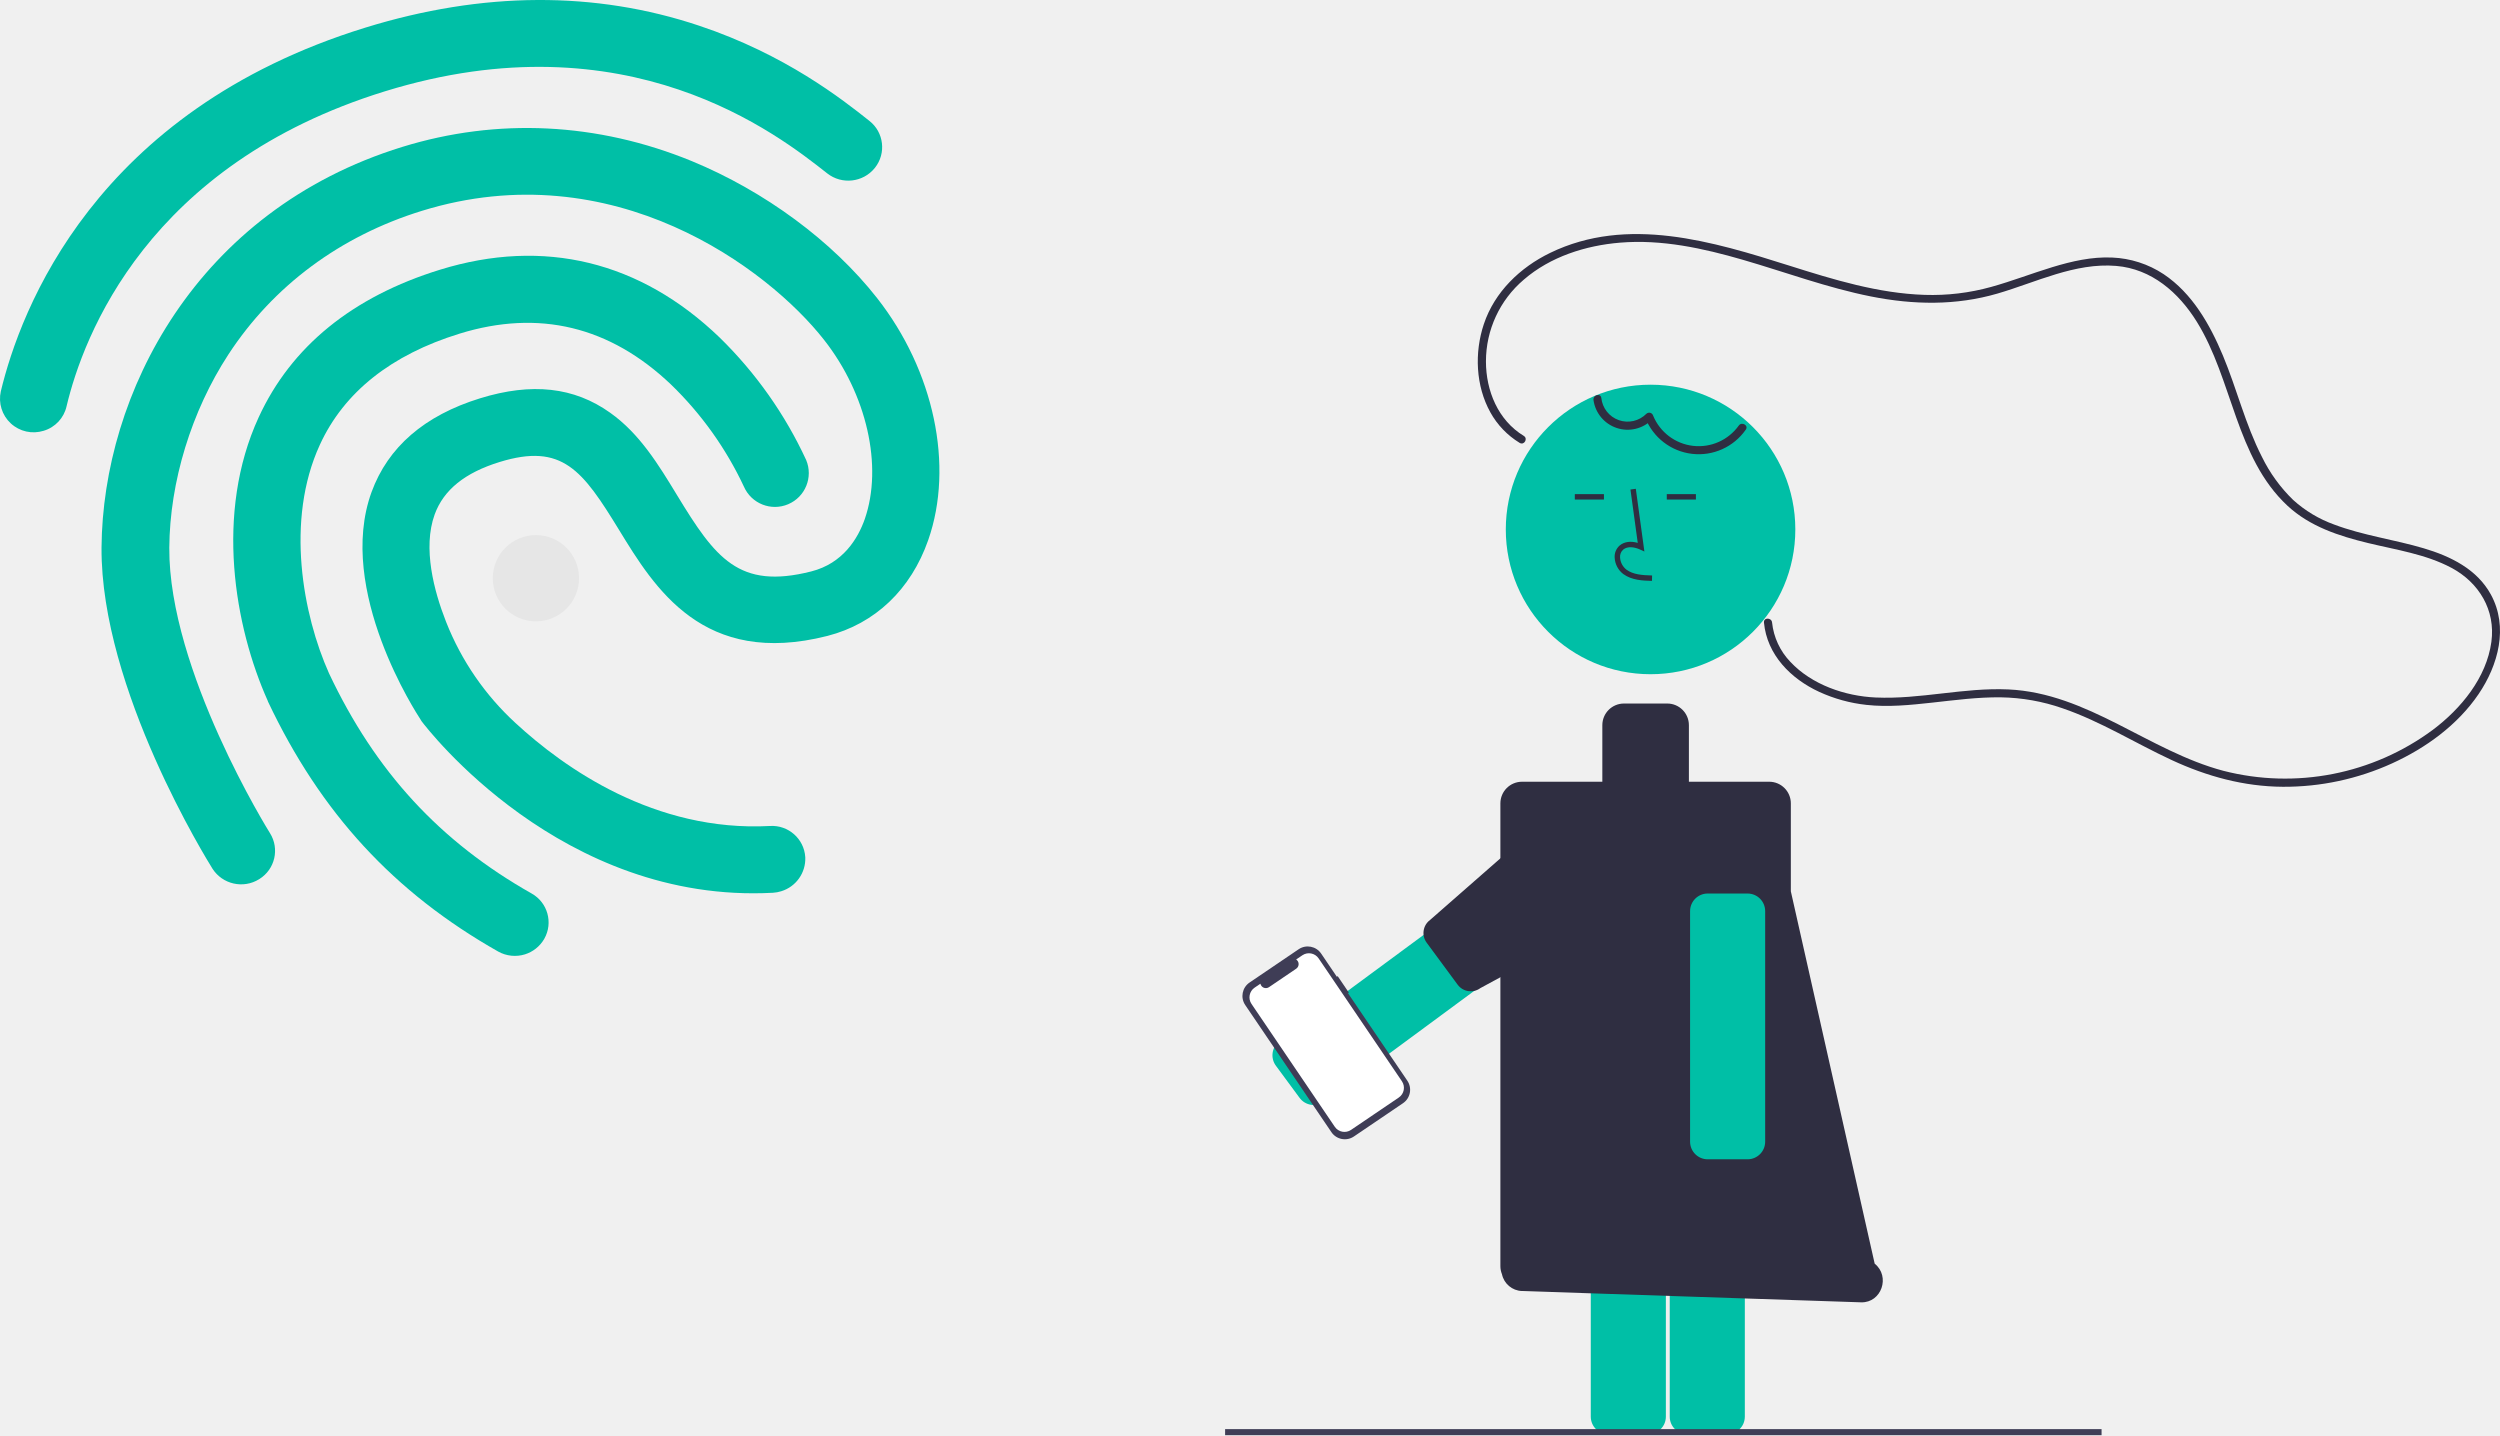
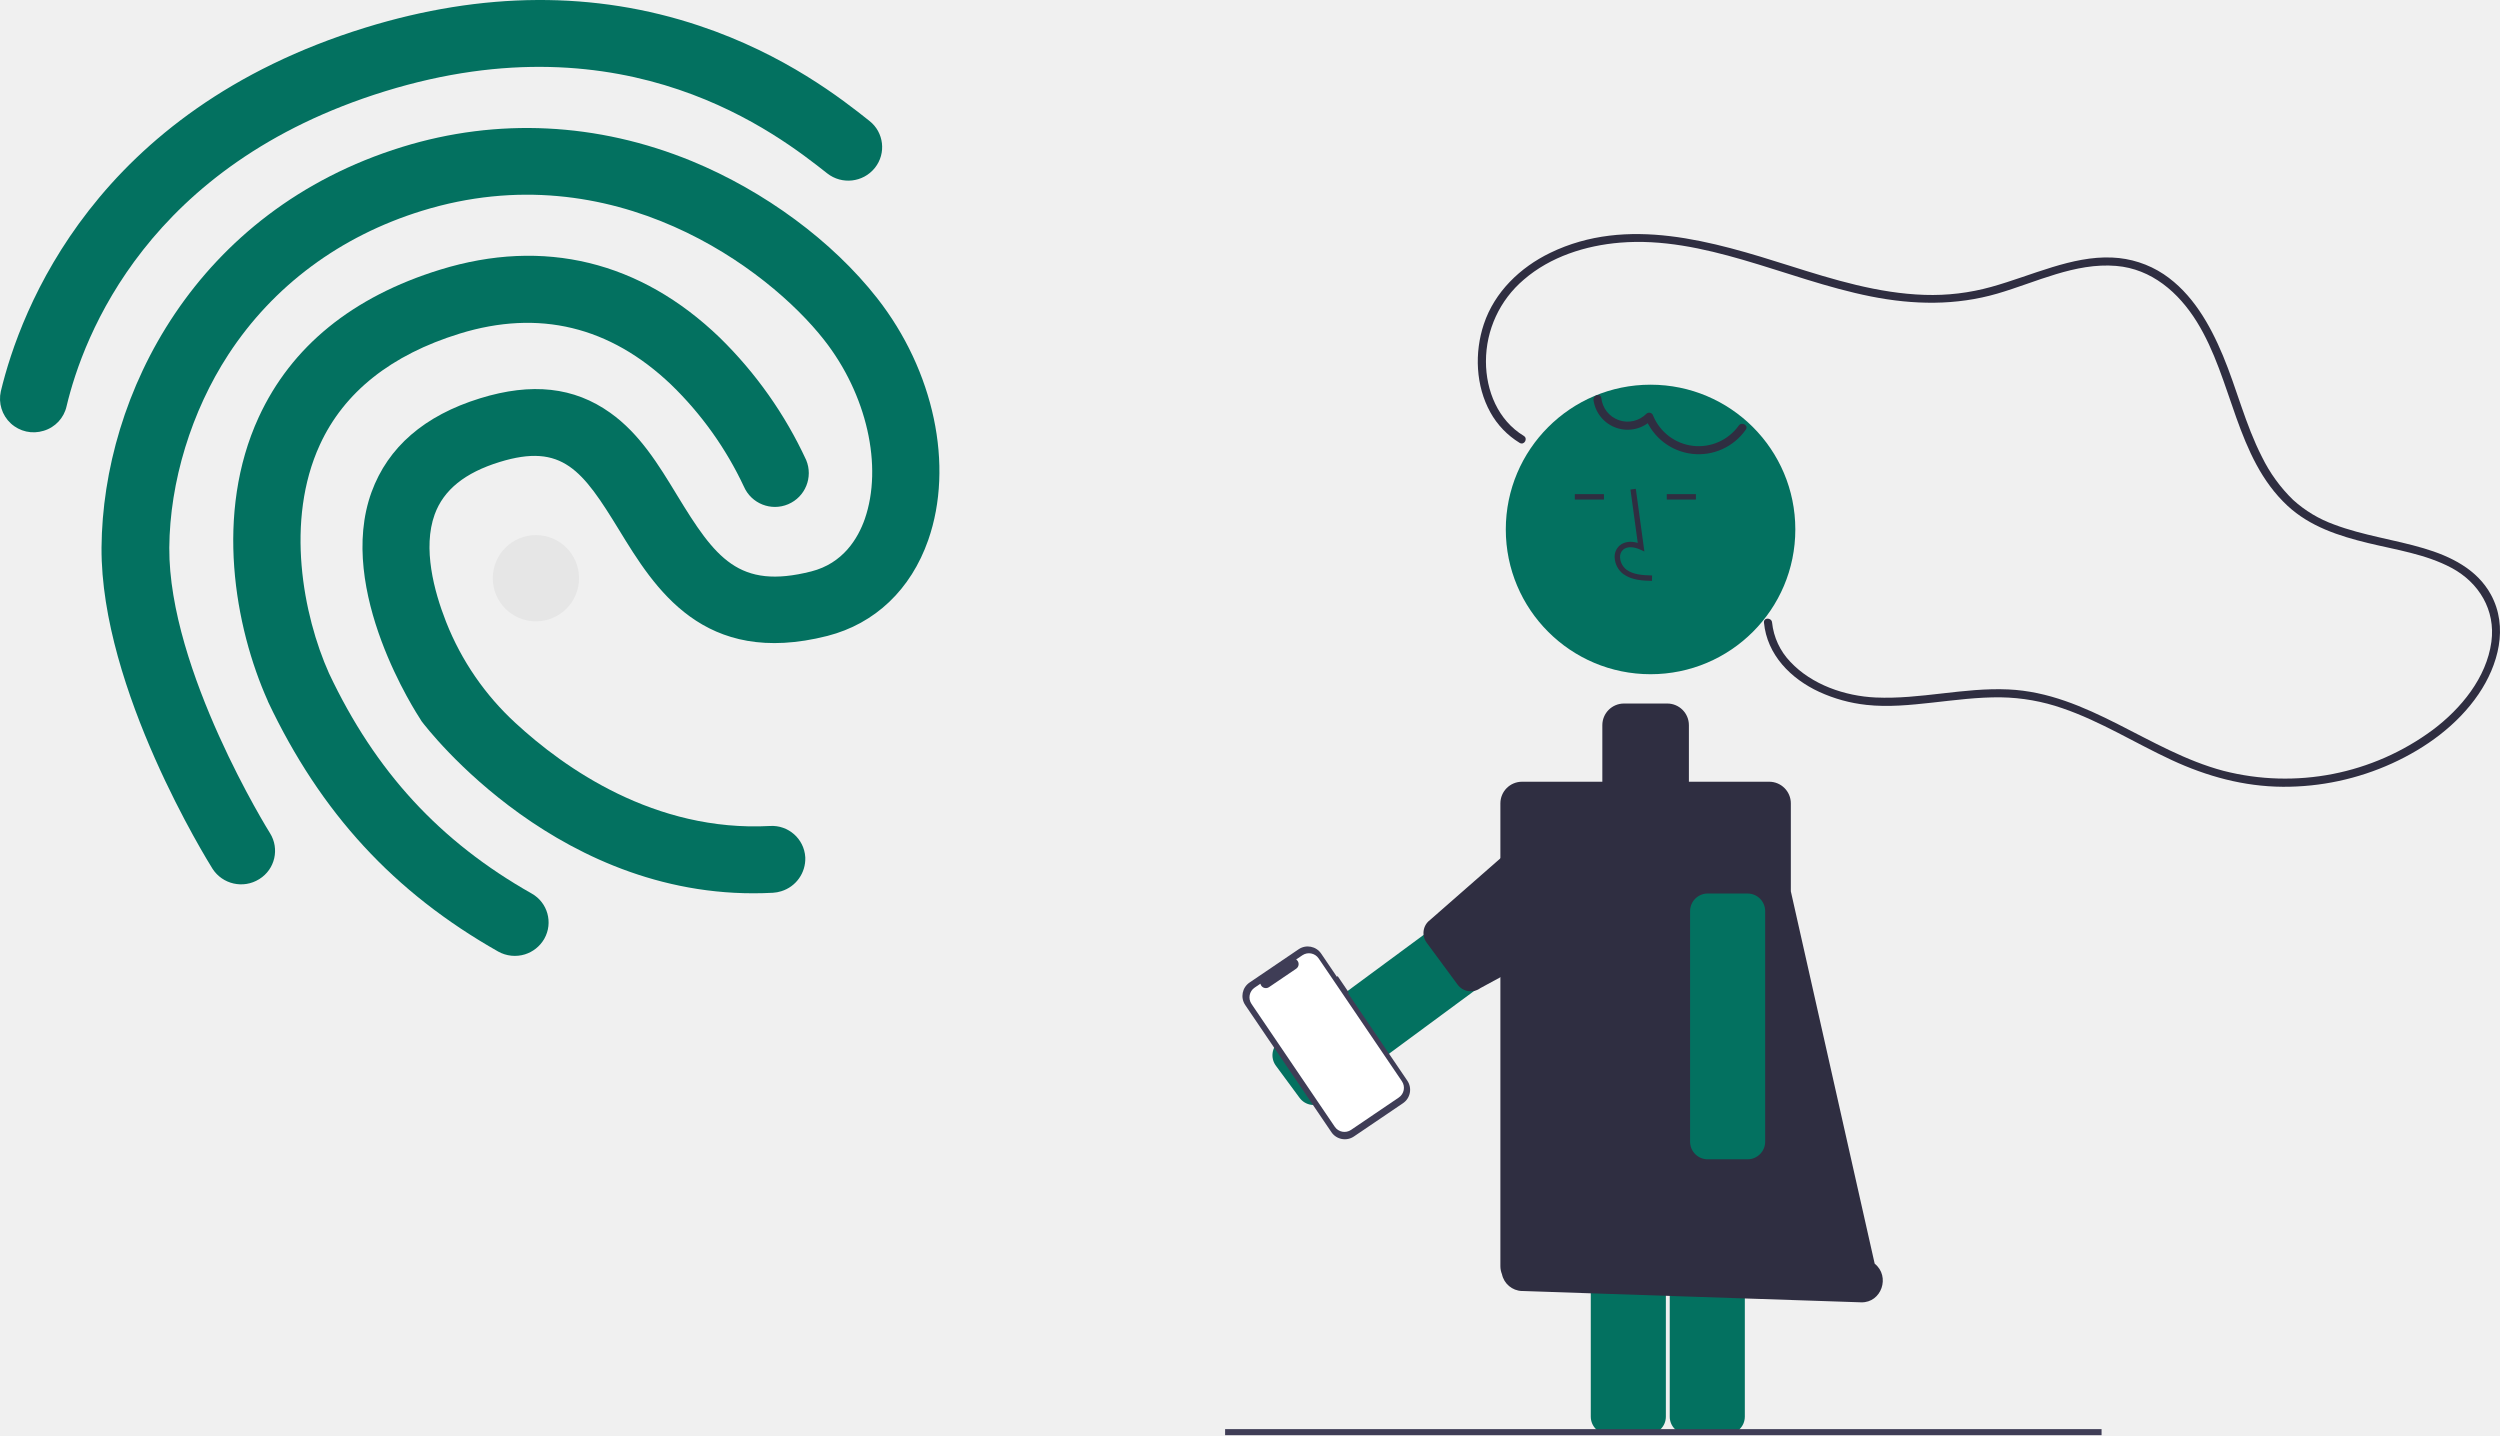
<svg xmlns="http://www.w3.org/2000/svg" id="bb441d3c-cf2a-489d-ae6b-061a3c0e4b94" data-name="Layer 1" width="924.256" height="530.591" viewBox="0 0 924.256 530.591">
-   <path d="M153.998,343.966a12.416,12.416,0,0,1-15.82-14.588c7.224-30.053,34.692-103.546,134.758-134.458,43.345-13.39,84.914-13.618,123.5-.684,31.744,10.596,52.817,27.178,62.897,35.193a12.313,12.313,0,0,1,2.017,17.297q-.038.048-.076.095a12.603,12.603,0,0,1-17.561,1.993c-18.263-14.39-73.684-58.105-163.507-30.358C192.5,245.549,168.676,308.922,162.496,334.85a12.231,12.231,0,0,1-8.498,9.117Z" transform="translate(-137.8721 -184.7043)" fill="#00bfa6" />
-   <path d="M426.738,514.185a12.346,12.346,0,0,1-3.068.577c-78.175,4.21-127.913-60.735-129.955-63.443l-.379-.625c-1.246-1.933-31.342-47.723-18.093-84.088,6.086-16.625,19.544-28.294,40.116-34.649,19.133-5.91,34.789-4.162,48.115,5.354,10.927,7.753,17.93,19.315,24.717,30.48,14.116,23.182,22.768,34.977,49.6,28.172,11.781-2.99,17.282-12.201,19.795-19.376,6.766-19.525.77-46.143-15.096-66.281-20.497-26.126-77.86-69.52-148.634-47.657-30.223,9.336-54.958,27.734-71.522,53.068-13.722,21.024-21.699,47.137-21.874,71.488-.275,45.341,36.884,104.991,37.236,105.532a12.29,12.29,0,0,1-3.906,16.936q-.057.036-.114.071a12.584,12.584,0,0,1-17.235-3.857c-1.677-2.728-41.356-66.33-41.036-118.732.445-56.8,34.961-124.588,111.154-148.125,35.218-10.879,72.229-9.051,107.058,5.229,26.995,11.136,51.979,29.57,68.497,50.619,21.098,26.868,28.53,62.038,18.926,89.487-6.403,18.3-19.659,30.926-37.275,35.441-45.914,11.679-63.9-17.726-77.018-39.177-13.47-21.991-20.921-32.301-44.202-25.11-12.783,3.949-20.659,10.277-23.971,19.368-4.507,12.428-.236,28.358,4.141,39.525q.068.175.136.349a100.946,100.946,0,0,0,25.613,37.252c18.012,16.634,51.451,40.347,94.07,38.06a12.309,12.309,0,0,1,13.048,11.522q.004.059.007.118a12.579,12.579,0,0,1-8.852,12.472Z" transform="translate(-137.8721 -184.7043)" fill="#00bfa6" />
-   <path d="M331.94,537.534a12.616,12.616,0,0,1-9.871-1.031c-38.557-21.846-65.625-51.228-85.116-92.41l-.078-.254c-12.284-27.458-19.679-69.409-3.367-104.866,12.042-26.162,34.646-44.552,67.071-54.568,38.35-11.847,74.059-3.125,103.366,25.103A153.17,153.17,0,0,1,435.929,354.806a12.516,12.516,0,0,1-23.031,9.804,128.261,128.261,0,0,0-26.966-37.76c-22.59-21.492-48.85-27.847-78.142-18.799-25.313,7.819-42.743,21.643-51.666,41.092-12.867,27.994-6.243,62.949,3.371,84.462,17.186,36.423,41.025,62.258,74.961,81.451a12.255,12.255,0,0,1,4.655,16.695q-.047.083-.095.166A12.569,12.569,0,0,1,331.94,537.534Z" transform="translate(-137.8721 -184.7043)" fill="#00bfa6" />
+   <path d="M153.998,343.966a12.416,12.416,0,0,1-15.82-14.588c7.224-30.053,34.692-103.546,134.758-134.458,43.345-13.39,84.914-13.618,123.5-.684,31.744,10.596,52.817,27.178,62.897,35.193a12.313,12.313,0,0,1,2.017,17.297q-.038.048-.076.095a12.603,12.603,0,0,1-17.561,1.993c-18.263-14.39-73.684-58.105-163.507-30.358C192.5,245.549,168.676,308.922,162.496,334.85a12.231,12.231,0,0,1-8.498,9.117Z" transform="translate(-137.8721 -184.7043)" fill="#037160" />
+   <path d="M426.738,514.185a12.346,12.346,0,0,1-3.068.577c-78.175,4.21-127.913-60.735-129.955-63.443l-.379-.625c-1.246-1.933-31.342-47.723-18.093-84.088,6.086-16.625,19.544-28.294,40.116-34.649,19.133-5.91,34.789-4.162,48.115,5.354,10.927,7.753,17.93,19.315,24.717,30.48,14.116,23.182,22.768,34.977,49.6,28.172,11.781-2.99,17.282-12.201,19.795-19.376,6.766-19.525.77-46.143-15.096-66.281-20.497-26.126-77.86-69.52-148.634-47.657-30.223,9.336-54.958,27.734-71.522,53.068-13.722,21.024-21.699,47.137-21.874,71.488-.275,45.341,36.884,104.991,37.236,105.532a12.29,12.29,0,0,1-3.906,16.936q-.057.036-.114.071a12.584,12.584,0,0,1-17.235-3.857c-1.677-2.728-41.356-66.33-41.036-118.732.445-56.8,34.961-124.588,111.154-148.125,35.218-10.879,72.229-9.051,107.058,5.229,26.995,11.136,51.979,29.57,68.497,50.619,21.098,26.868,28.53,62.038,18.926,89.487-6.403,18.3-19.659,30.926-37.275,35.441-45.914,11.679-63.9-17.726-77.018-39.177-13.47-21.991-20.921-32.301-44.202-25.11-12.783,3.949-20.659,10.277-23.971,19.368-4.507,12.428-.236,28.358,4.141,39.525q.068.175.136.349a100.946,100.946,0,0,0,25.613,37.252c18.012,16.634,51.451,40.347,94.07,38.06a12.309,12.309,0,0,1,13.048,11.522q.004.059.007.118a12.579,12.579,0,0,1-8.852,12.472Z" transform="translate(-137.8721 -184.7043)" fill="#037160" />
+   <path d="M331.94,537.534a12.616,12.616,0,0,1-9.871-1.031c-38.557-21.846-65.625-51.228-85.116-92.41l-.078-.254c-12.284-27.458-19.679-69.409-3.367-104.866,12.042-26.162,34.646-44.552,67.071-54.568,38.35-11.847,74.059-3.125,103.366,25.103A153.17,153.17,0,0,1,435.929,354.806a12.516,12.516,0,0,1-23.031,9.804,128.261,128.261,0,0,0-26.966-37.76c-22.59-21.492-48.85-27.847-78.142-18.799-25.313,7.819-42.743,21.643-51.666,41.092-12.867,27.994-6.243,62.949,3.371,84.462,17.186,36.423,41.025,62.258,74.961,81.451a12.255,12.255,0,0,1,4.655,16.695q-.047.083-.095.166A12.569,12.569,0,0,1,331.94,537.534Z" transform="translate(-137.8721 -184.7043)" fill="#037160" />
  <circle cx="198.128" cy="213.768" r="15.949" fill="#e6e6e6" />
-   <path d="M623.576,593.224a6.57,6.57,0,0,1-.984-.074,6.459,6.459,0,0,1-4.261-2.569L609.57,578.702a6.499,6.499,0,0,1,1.373-9.089l74.899-55.24a6.5,6.5,0,0,1,9.09,1.373l8.76,11.878a6.501,6.501,0,0,1-1.372,9.09L627.42,591.954A6.454,6.454,0,0,1,623.576,593.224Z" transform="translate(-137.8721 -184.7043)" fill="#00bfa6" />
+   <path d="M623.576,593.224a6.57,6.57,0,0,1-.984-.074,6.459,6.459,0,0,1-4.261-2.569L609.57,578.702a6.499,6.499,0,0,1,1.373-9.089l74.899-55.24a6.5,6.5,0,0,1,9.09,1.373l8.76,11.878a6.501,6.501,0,0,1-1.372,9.09L627.42,591.954A6.454,6.454,0,0,1,623.576,593.224Z" transform="translate(-137.8721 -184.7043)" fill="#037160" />
  <path d="M676.769,548.748,665.305,533.205a6,6,0,0,1,1.267-8.39l43.861-38.43a6,6,0,0,1,8.39,1.267l20.964,25.043a6,6,0,0,1-1.267,8.39l-53.361,28.93A6,6,0,0,1,676.769,548.748Z" transform="translate(-137.8721 -184.7043)" fill="#2f2e41" />
-   <path d="M747.246,714.956H732.487a6.508,6.508,0,0,1-6.5-6.5V585.441a6.508,6.508,0,0,1,6.5-6.5h14.759a6.508,6.508,0,0,1,6.5,6.5V708.456A6.508,6.508,0,0,1,747.246,714.956Z" transform="translate(-137.8721 -184.7043)" fill="#00bfa6" />
-   <path d="M776.438,714.956H761.678a6.508,6.508,0,0,1-6.5-6.5V585.441a6.508,6.508,0,0,1,6.5-6.5H776.438a6.508,6.508,0,0,1,6.5,6.5V708.456A6.508,6.508,0,0,1,776.438,714.956Z" transform="translate(-137.8721 -184.7043)" fill="#00bfa6" />
+   <path d="M747.246,714.956H732.487a6.508,6.508,0,0,1-6.5-6.5V585.441a6.508,6.508,0,0,1,6.5-6.5h14.759a6.508,6.508,0,0,1,6.5,6.5V708.456A6.508,6.508,0,0,1,747.246,714.956Z" transform="translate(-137.8721 -184.7043)" fill="#037160" />
+   <path d="M776.438,714.956H761.678a6.508,6.508,0,0,1-6.5-6.5V585.441a6.508,6.508,0,0,1,6.5-6.5H776.438a6.508,6.508,0,0,1,6.5,6.5V708.456A6.508,6.508,0,0,1,776.438,714.956Z" transform="translate(-137.8721 -184.7043)" fill="#037160" />
  <rect x="452.923" y="528.351" width="324.033" height="2.241" fill="#3f3d56" />
-   <circle cx="610.216" cy="195.742" r="53.519" fill="#00bfa6" />
+   <circle cx="610.216" cy="195.742" r="53.519" fill="#037160" />
  <path d="M830.944,651.879,799.95,514.234V481.712a8,8,0,0,0-8-8H762.26V452.799a8,8,0,0,0-8-8h-16a8,8,0,0,0-8,8v20.913H700.569a8,8,0,0,0-8,8V652.799a7.968,7.968,0,0,0,.584,2.993,7.834,7.834,0,0,0,7.377,6.207L825.955,666.18C833.451,666.377,836.852,656.628,830.944,651.879Z" transform="translate(-137.8721 -184.7043)" fill="#2f2e41" />
  <path d="M748.603,399.461c-3.306-.093-7.42-.208-10.589-2.523a8.131,8.131,0,0,1-3.2-6.07,5.471,5.471,0,0,1,1.86-4.495c1.657-1.398,4.076-1.726,6.678-.961l-2.699-19.727,1.982-.271,3.172,23.19-1.654-.759c-1.919-.881-4.552-1.328-6.188.055a3.513,3.513,0,0,0-1.152,2.896,6.143,6.143,0,0,0,2.381,4.526c2.467,1.802,5.746,2.035,9.466,2.139Z" transform="translate(-137.8721 -184.7043)" fill="#2f2e41" />
  <rect x="582.21" y="182.682" width="10.771" height="2" fill="#2f2e41" />
  <rect x="616.21" y="182.682" width="10.771" height="2" fill="#2f2e41" />
  <path d="M701.221,345.854c-9.507-5.761-13.984-16.691-13.992-27.5a39.637,39.637,0,0,1,14.012-30.275c9.792-8.469,22.831-12.613,35.57-13.666,15.413-1.274,30.726,2.076,45.446,6.352,15.761,4.579,31.205,10.339,47.339,13.545,15.656,3.111,31.354,3.417,46.768-1.081,14.227-4.152,28.668-11.488,43.864-10.216,13.125,1.098,23.092,9.832,29.797,20.623,13.312,21.424,14.363,50.178,33.507,68.018,8.277,7.713,19.06,11.208,29.836,13.819,10.334,2.504,21.358,4.109,30.841,9.177,10.169,5.435,16.325,15.65,14.734,27.354-1.807,13.294-11.266,24.735-21.681,32.545A91.731,91.731,0,0,1,959.868,469.675c-27.632-7.331-50.088-28.746-79.528-30.088-16.424-.749-32.594,3.726-49.015,2.984-11.381-.514-23.63-4.722-31.557-13.185a24.709,24.709,0,0,1-6.757-14.537c-.179-1.906-3.181-1.924-3,0,1.125,11.957,9.927,20.789,20.43,25.644a56.355,56.355,0,0,0,17.48,4.812c8.036.888,16.229.048,24.228-.829,8.455-.927,16.924-2.069,25.448-1.967a72.74,72.74,0,0,1,22.837,4.061c14.106,4.838,26.813,12.865,40.288,19.116,13.042,6.051,26.7,9.802,41.146,9.895a96.211,96.211,0,0,0,40.368-8.657c12.478-5.684,24.203-14.169,31.972-25.608,7.284-10.724,11.108-24.793,4.553-36.799-5.138-9.41-14.936-14.172-24.816-17.103-10.952-3.25-22.399-4.734-33.12-8.781a45.593,45.593,0,0,1-15.172-9.1,57.003,57.003,0,0,1-11.531-15.911c-6.138-11.973-9.274-25.123-14.443-37.49-4.788-11.456-11.34-23.002-21.894-30.062a37.244,37.244,0,0,0-19.057-6.152c-7.518-.34-14.988,1.386-22.134,3.561-7.561,2.301-14.939,5.176-22.558,7.294a81.672,81.672,0,0,1-24.669,2.946c-17.122-.558-33.662-5.644-49.871-10.772-28.396-8.983-59.976-18.601-88.525-4.753-11.124,5.396-20.546,14.448-24.519,26.335-3.515,10.518-3.029,22.787,2.39,32.586a30.455,30.455,0,0,0,10.863,11.33c1.655,1.003,3.165-1.59,1.514-2.59Z" transform="translate(-137.8721 -184.7043)" fill="#2f2e41" />
-   <path d="M783.96,613.299H769.201a6.508,6.508,0,0,1-6.5-6.5V521.544a6.508,6.508,0,0,1,6.5-6.5h14.76a6.508,6.508,0,0,1,6.5,6.5v85.255A6.508,6.508,0,0,1,783.96,613.299Z" transform="translate(-137.8721 -184.7043)" fill="#00bfa6" />
+   <path d="M783.96,613.299H769.201a6.508,6.508,0,0,1-6.5-6.5V521.544a6.508,6.508,0,0,1,6.5-6.5h14.76a6.508,6.508,0,0,1,6.5,6.5v85.255A6.508,6.508,0,0,1,783.96,613.299Z" transform="translate(-137.8721 -184.7043)" fill="#037160" />
  <path d="M726.988,332.612a12.736,12.736,0,0,0,21.659,7.201l-2.507-.662a21.205,21.205,0,0,0,37.152,4.397c1.13-1.569-1.472-3.069-2.59-1.514a18.21,18.21,0,0,1-31.668-3.68,1.522,1.522,0,0,0-2.507-.662,9.758,9.758,0,0,1-16.644-5.877c-.268-1.904-3.159-1.094-2.893.798Z" transform="translate(-137.8721 -184.7043)" fill="#2f2e41" />
  <path id="f6ad8881-531f-450f-af8c-ee430f91c944" data-name="Path 33" d="M632.424,545.597l-.313.212-5.808-8.567a5.99,5.99,0,0,0-8.319-1.597h0l-18.15,12.304a5.99,5.99,0,0,0-1.597,8.319l31.861,46.998a5.99,5.99,0,0,0,8.319,1.597h0l18.15-12.304a5.99,5.99,0,0,0,1.597-8.319h0l-21.92-32.333.313-.212Z" transform="translate(-137.8721 -184.7043)" fill="#3f3d56" />
  <path id="fc886b53-8f7f-459a-8f46-dc88972f03c0" data-name="Path 34" d="M619.357,537.87l-2.293,1.555a2.057,2.057,0,0,1,.014,3.415l-10.064,6.823a2.057,2.057,0,0,1-3.167-1.277l-2.142,1.452a4.33,4.33,0,0,0-1.154,6.014h0l30.793,45.423a4.33,4.33,0,0,0,6.014,1.154h0l17.652-11.967a4.33,4.33,0,0,0,1.154-6.014h0l-30.793-45.423a4.33,4.33,0,0,0-6.014-1.154h0Z" transform="translate(-137.8721 -184.7043)" fill="#fff" />
</svg>
